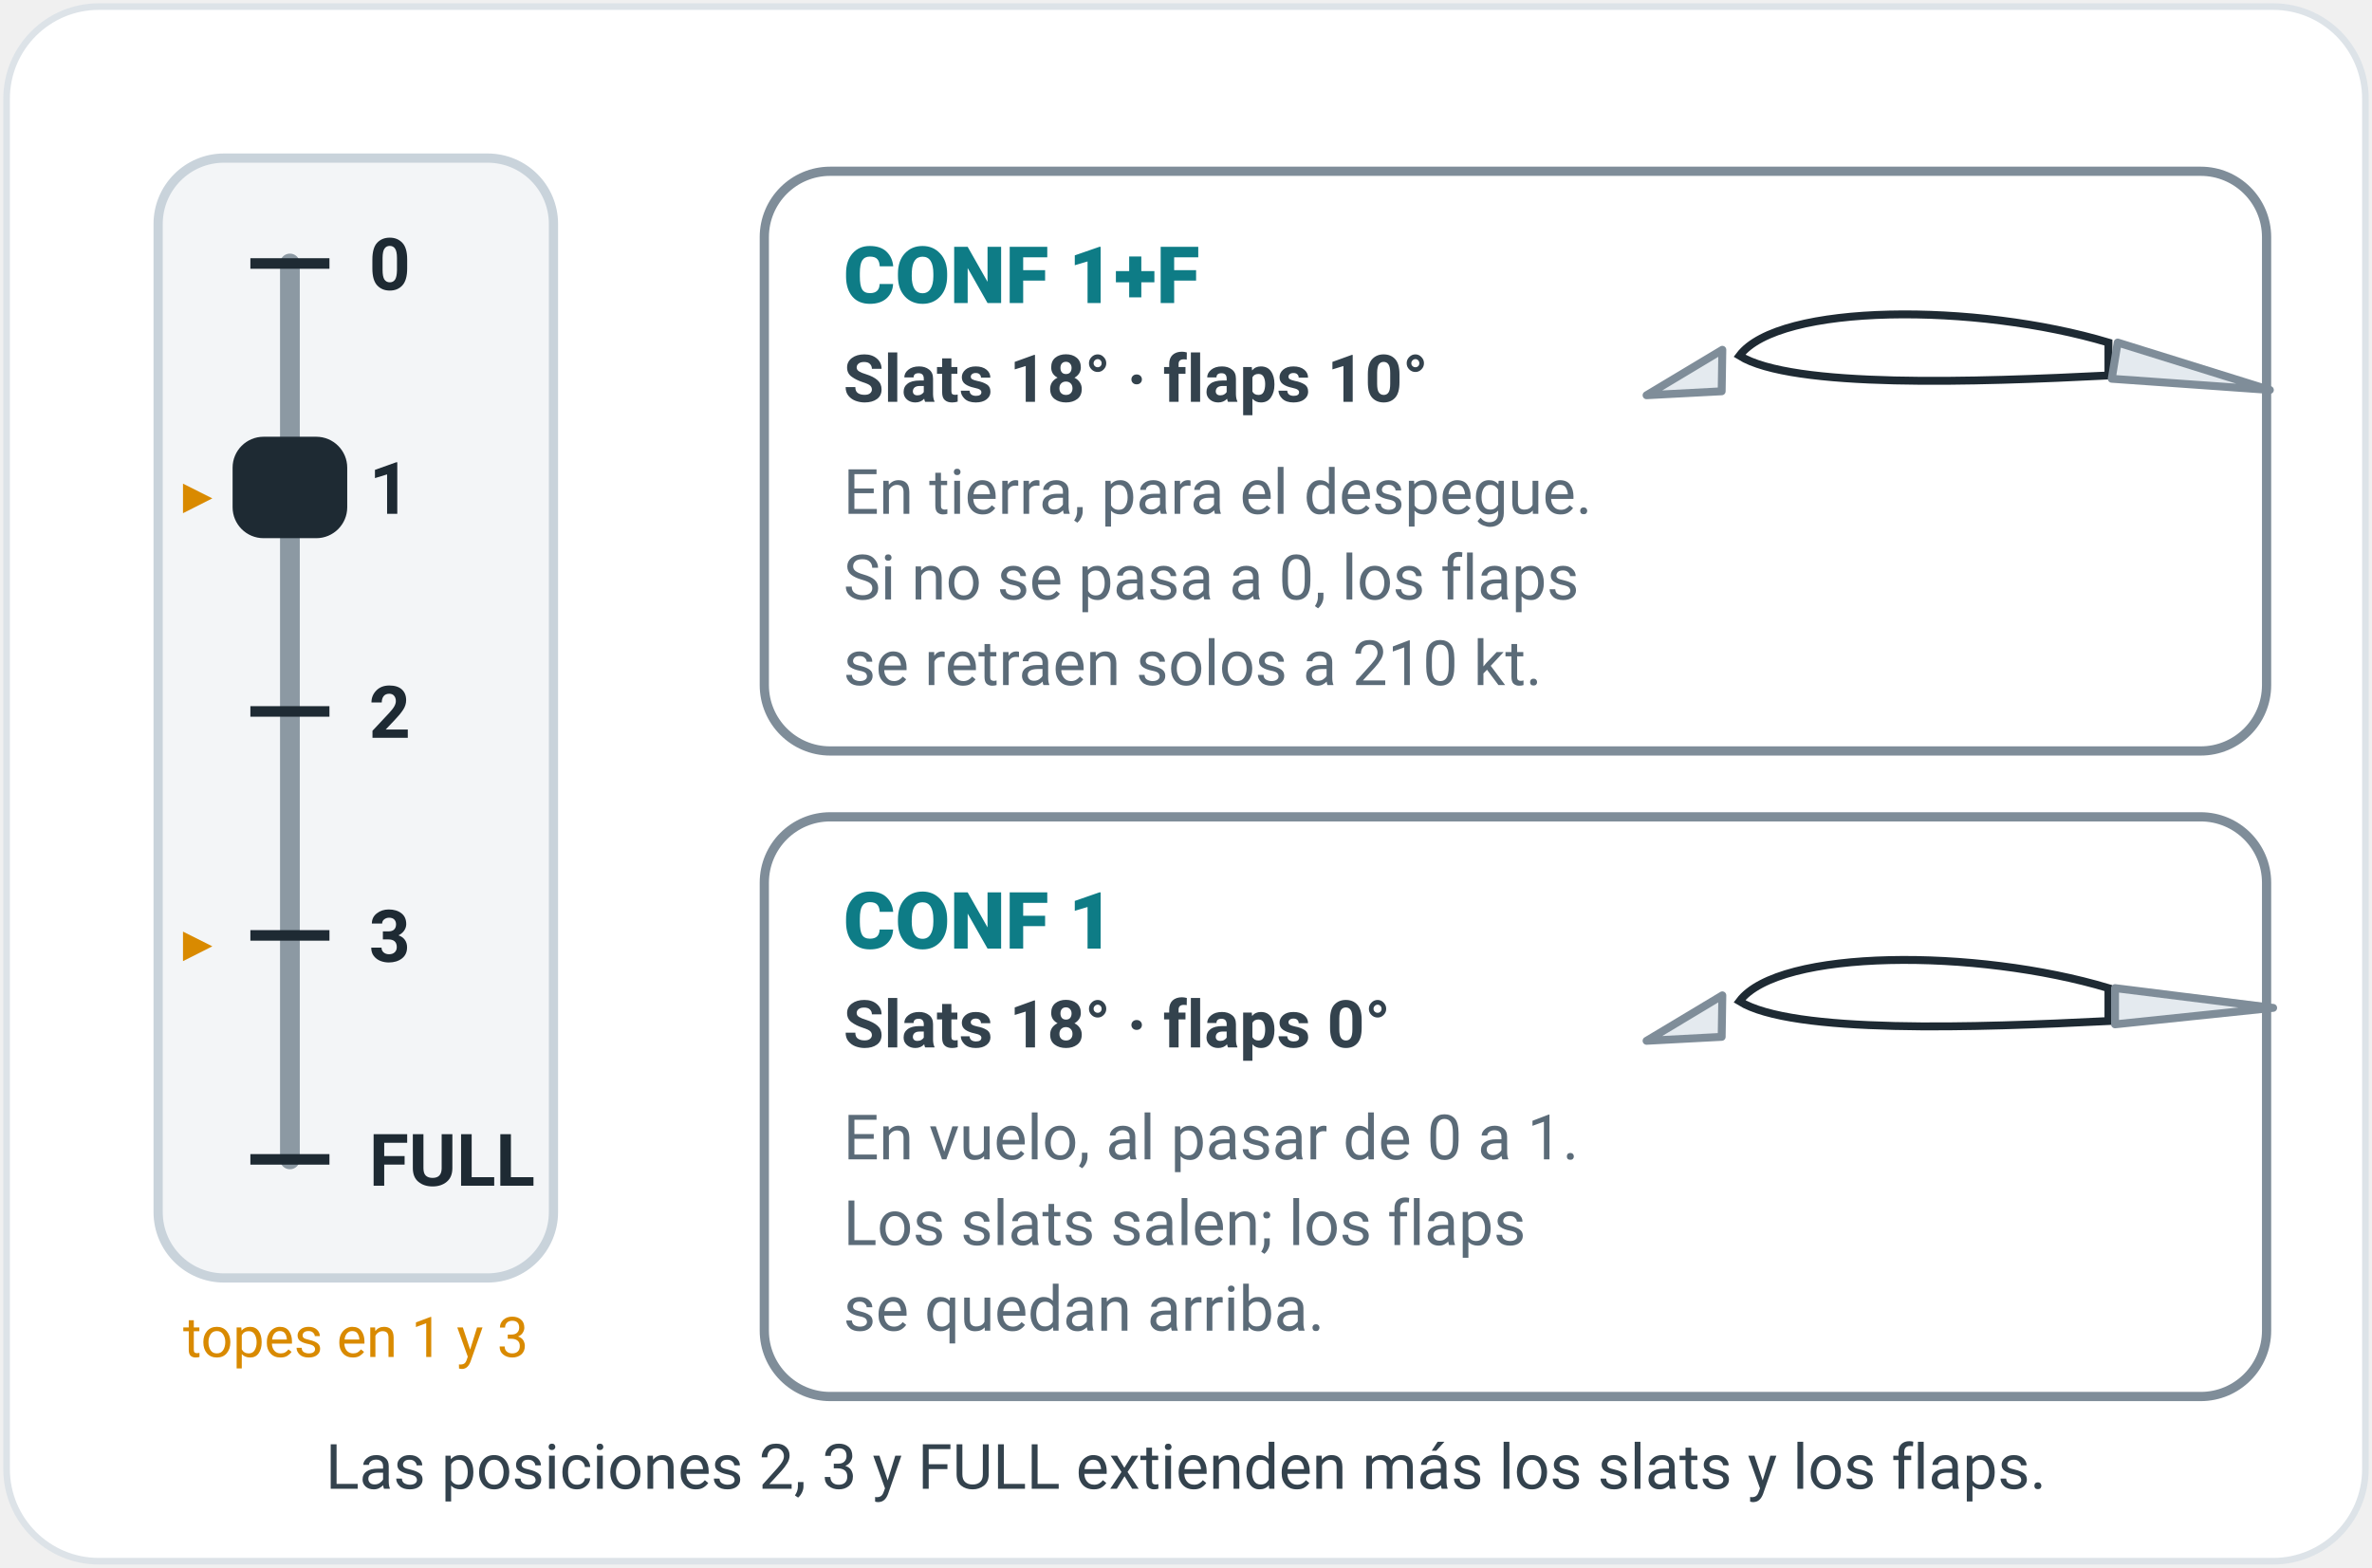
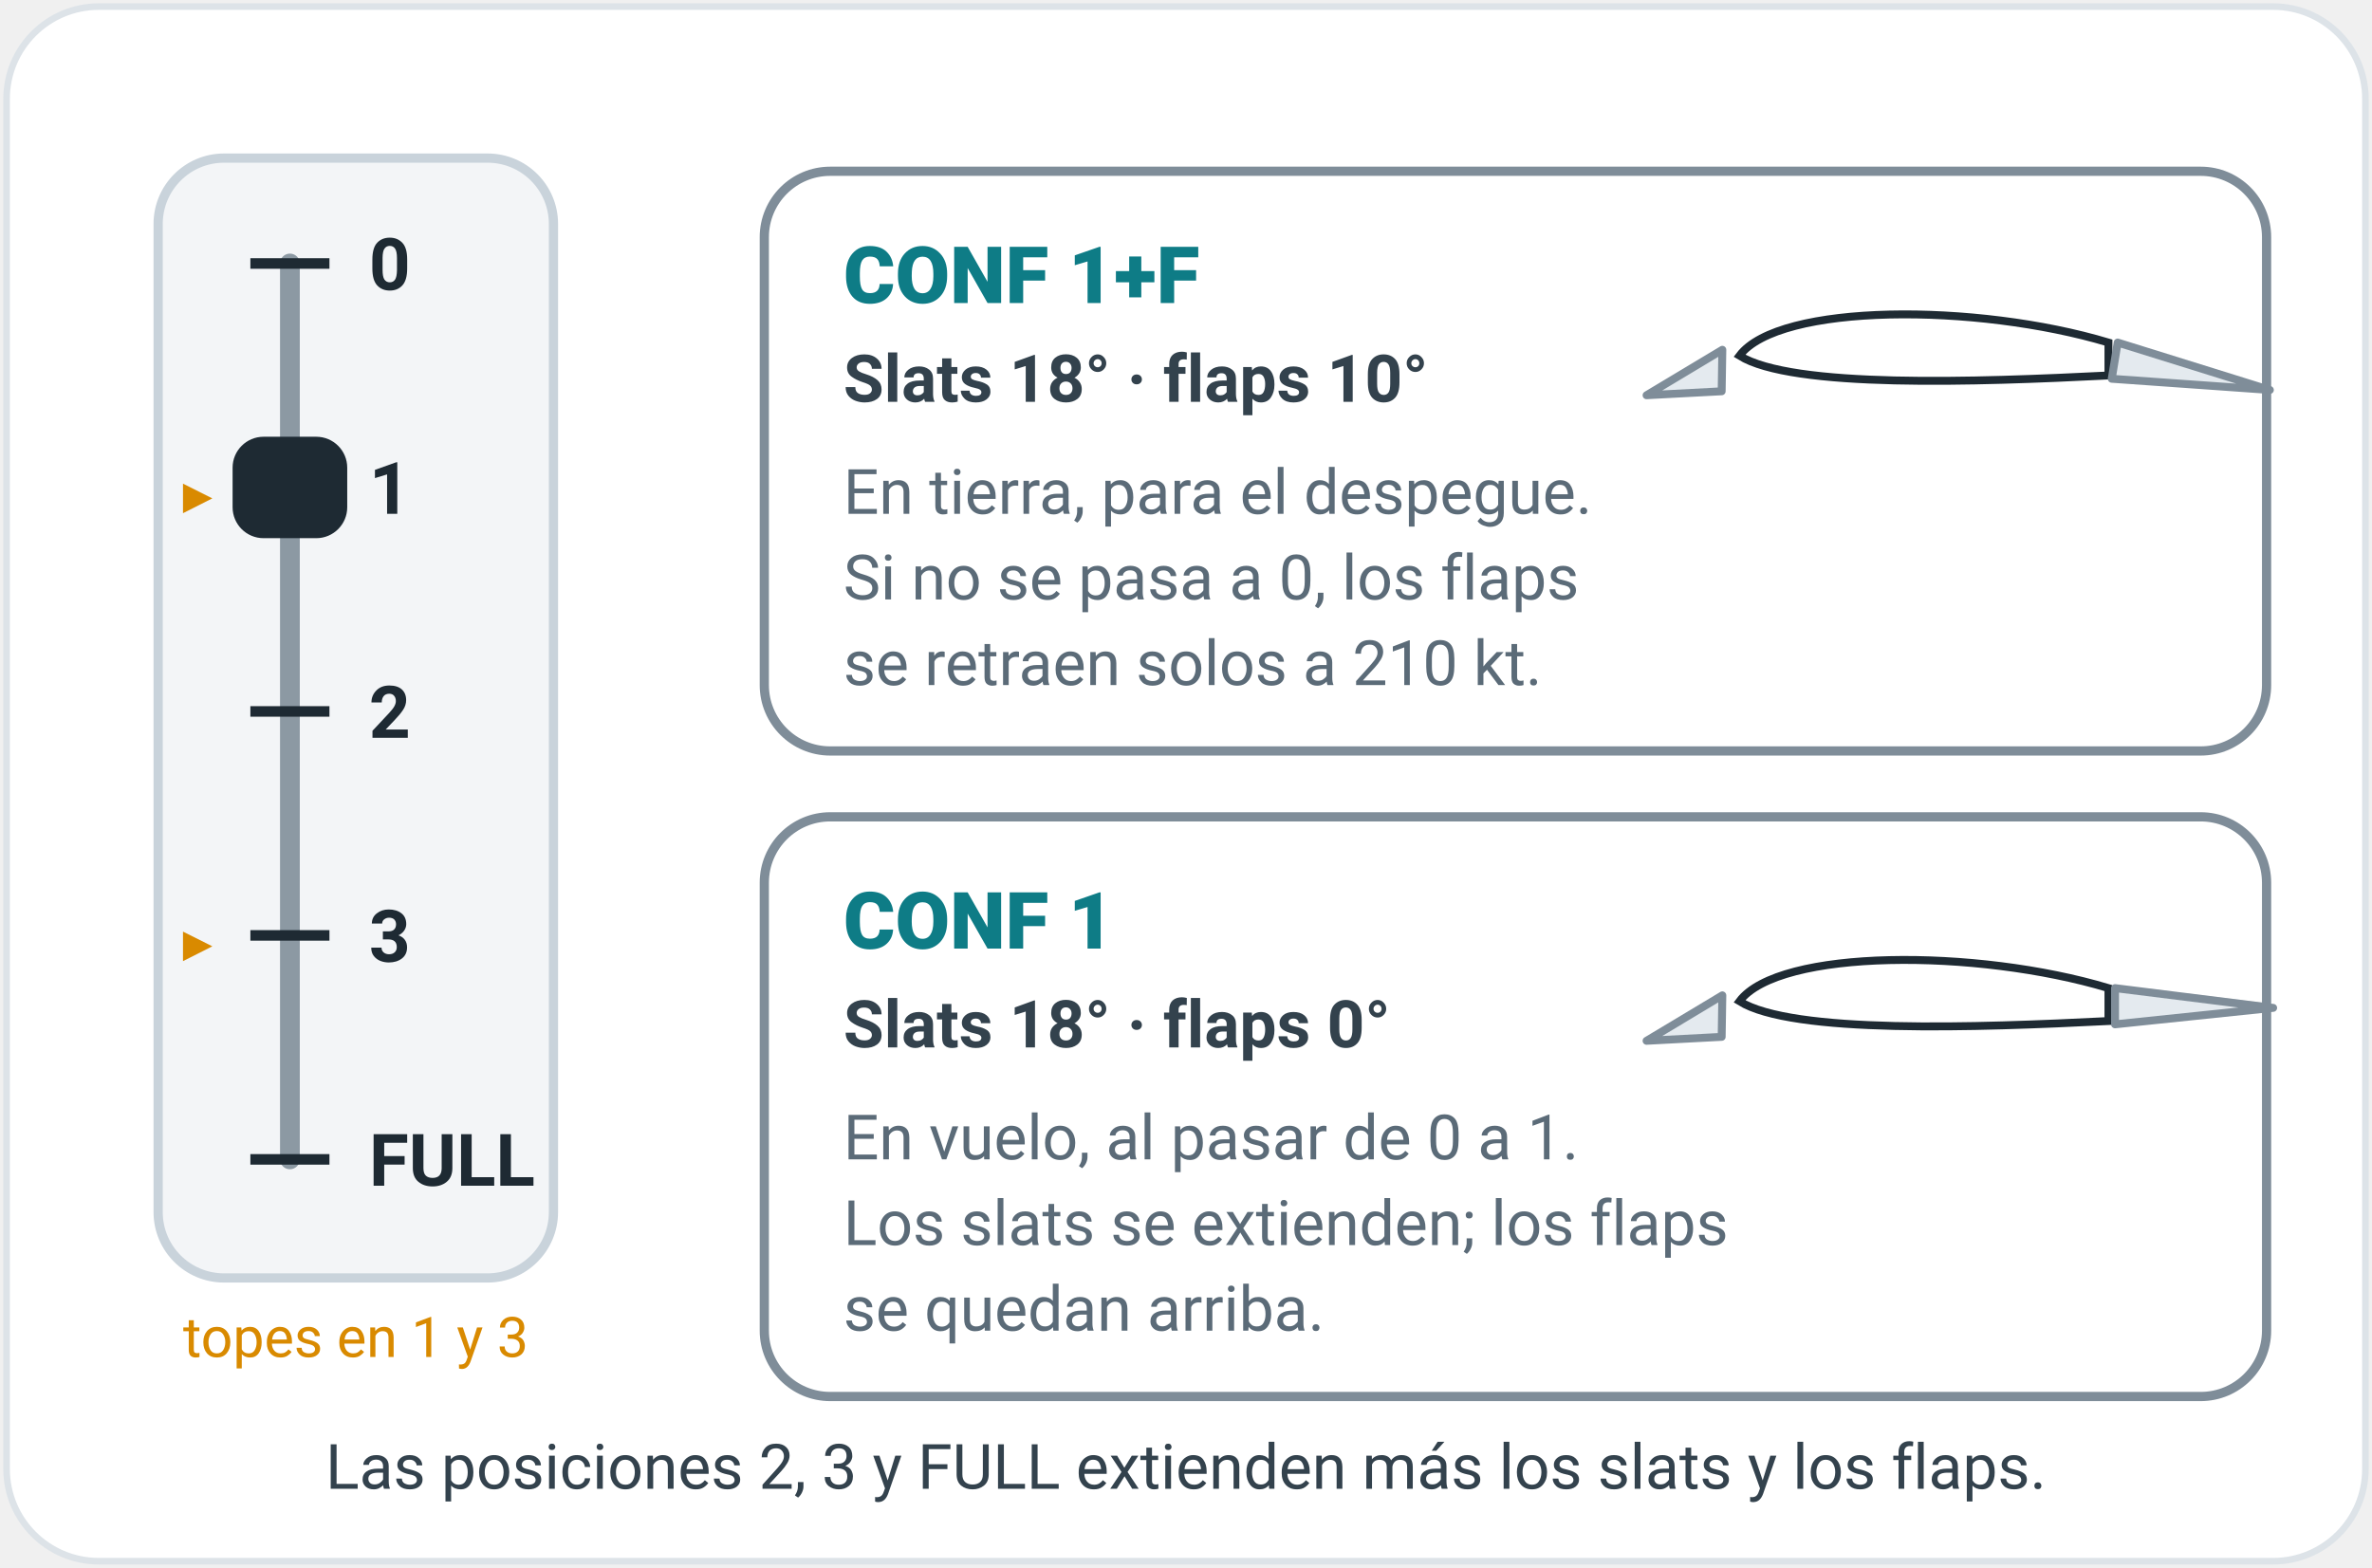
<svg xmlns="http://www.w3.org/2000/svg" viewBox="0 0 360 238" font-family="system-ui, -apple-system, 'Segoe UI', Roboto, sans-serif" role="img" aria-labelledby="t d">
  <rect x="1" y="1" width="358" height="236" rx="14" fill="#FFFFFF" stroke="#DDE3E8" />
  <rect x="24" y="24" width="60" height="170" rx="10" fill="#F3F5F7" stroke="#C9D3DB" stroke-width="1.4" />
  <line x1="44" y1="40" x2="44" y2="176" stroke="#8C99A3" stroke-width="3" stroke-linecap="round" />
  <line x1="38" y1="40" x2="50" y2="40" stroke="#1E2A33" stroke-width="1.6" />
  <text x="56" y="44" font-size="11" font-weight="700" fill="#1E2A33">0</text>
  <line x1="38" y1="74" x2="50" y2="74" stroke="#1E2A33" stroke-width="1.6" />
  <text x="56" y="78" font-size="11" font-weight="700" fill="#1E2A33">1</text>
  <text x="30" y="78" text-anchor="middle" font-size="9" fill="#D98A00">▸</text>
  <line x1="38" y1="108" x2="50" y2="108" stroke="#1E2A33" stroke-width="1.6" />
  <text x="56" y="112" font-size="11" font-weight="700" fill="#1E2A33">2</text>
  <line x1="38" y1="142" x2="50" y2="142" stroke="#1E2A33" stroke-width="1.6" />
  <text x="56" y="146" font-size="11" font-weight="700" fill="#1E2A33">3</text>
  <text x="30" y="146" text-anchor="middle" font-size="9" fill="#D98A00">▸</text>
  <line x1="38" y1="176" x2="50" y2="176" stroke="#1E2A33" stroke-width="1.6" />
  <text x="56" y="180" font-size="11" font-weight="700" fill="#1E2A33">FULL</text>
  <rect x="36" y="67" width="16" height="14" rx="4" fill="#1E2A33" stroke="#1E2A33" stroke-width="1.4" />
  <text x="54" y="206" text-anchor="middle" font-size="8.5" fill="#D98A00">topes en 1 y 3</text>
  <rect x="116" y="26" width="228" height="88" rx="10" fill="#FFFFFF" stroke="#7F8D99" stroke-width="1.4" />
  <text x="128" y="46" font-size="12" font-weight="800" fill="#0E7C86">CONF 1+F</text>
  <text x="128" y="61" font-size="10" font-weight="700" fill="#33424D">Slats 18° · flaps 10°</text>
  <text x="128" y="78" font-size="9.5" fill="#5B6B78">En tierra, para el despegue.</text>
  <text x="128" y="91" font-size="9.5" fill="#5B6B78">Si no se pasa a 0, los flaps</text>
  <text x="128" y="104" font-size="9.5" fill="#5B6B78">se retraen solos a 210 kt.</text>
  <path d="M264 54 C270 46 300 46 320 52 L320 57 C300 58 272 59 264 54 Z" fill="#FFFFFF" stroke="#1E2A33" stroke-width="1.2" />
  <polygon points="261.4,53.1 249.9,60 261.3,59.4" fill="#E4EAEF" stroke="#7F8D99" stroke-width="1.2" stroke-linejoin="round" />
  <polygon points="321.4,52 344.5,59.2 320.5,57.5" fill="#E4EAEF" stroke="#7F8D99" stroke-width="1.2" stroke-linejoin="round" />
  <rect x="116" y="124" width="228" height="88" rx="10" fill="#FFFFFF" stroke="#7F8D99" stroke-width="1.4" />
  <text x="128" y="144" font-size="12" font-weight="800" fill="#0E7C86">CONF 1</text>
  <text x="128" y="159" font-size="10" font-weight="700" fill="#33424D">Slats 18° · flaps 0°</text>
  <text x="128" y="176" font-size="9.5" fill="#5B6B78">En vuelo, al pasar de 0 a 1.</text>
-   <text x="128" y="189" font-size="9.5" fill="#5B6B78">Los slats salen; los flaps</text>
+   <text x="128" y="189" font-size="9.5" fill="#5B6B78">Los slats se extienden; los flaps</text>
  <text x="128" y="202" font-size="9.5" fill="#5B6B78">se quedan arriba.</text>
  <path d="M264 152 C270 144 300 144 320 150 L320 155 C300 156 272 157 264 152 Z" fill="#FFFFFF" stroke="#1E2A33" stroke-width="1.2" />
  <polygon points="261.4,151.1 249.9,158 261.3,157.4" fill="#E4EAEF" stroke="#7F8D99" stroke-width="1.2" stroke-linejoin="round" />
  <polygon points="321,150 345,153 321,155.5" fill="#E4EAEF" stroke="#7F8D99" stroke-width="1.2" stroke-linejoin="round" />
  <text x="180" y="226" text-anchor="middle" font-size="9.5" fill="#33424D">Las posiciones 2, 3 y FULL extienden más los slats y los flaps.</text>
</svg>
